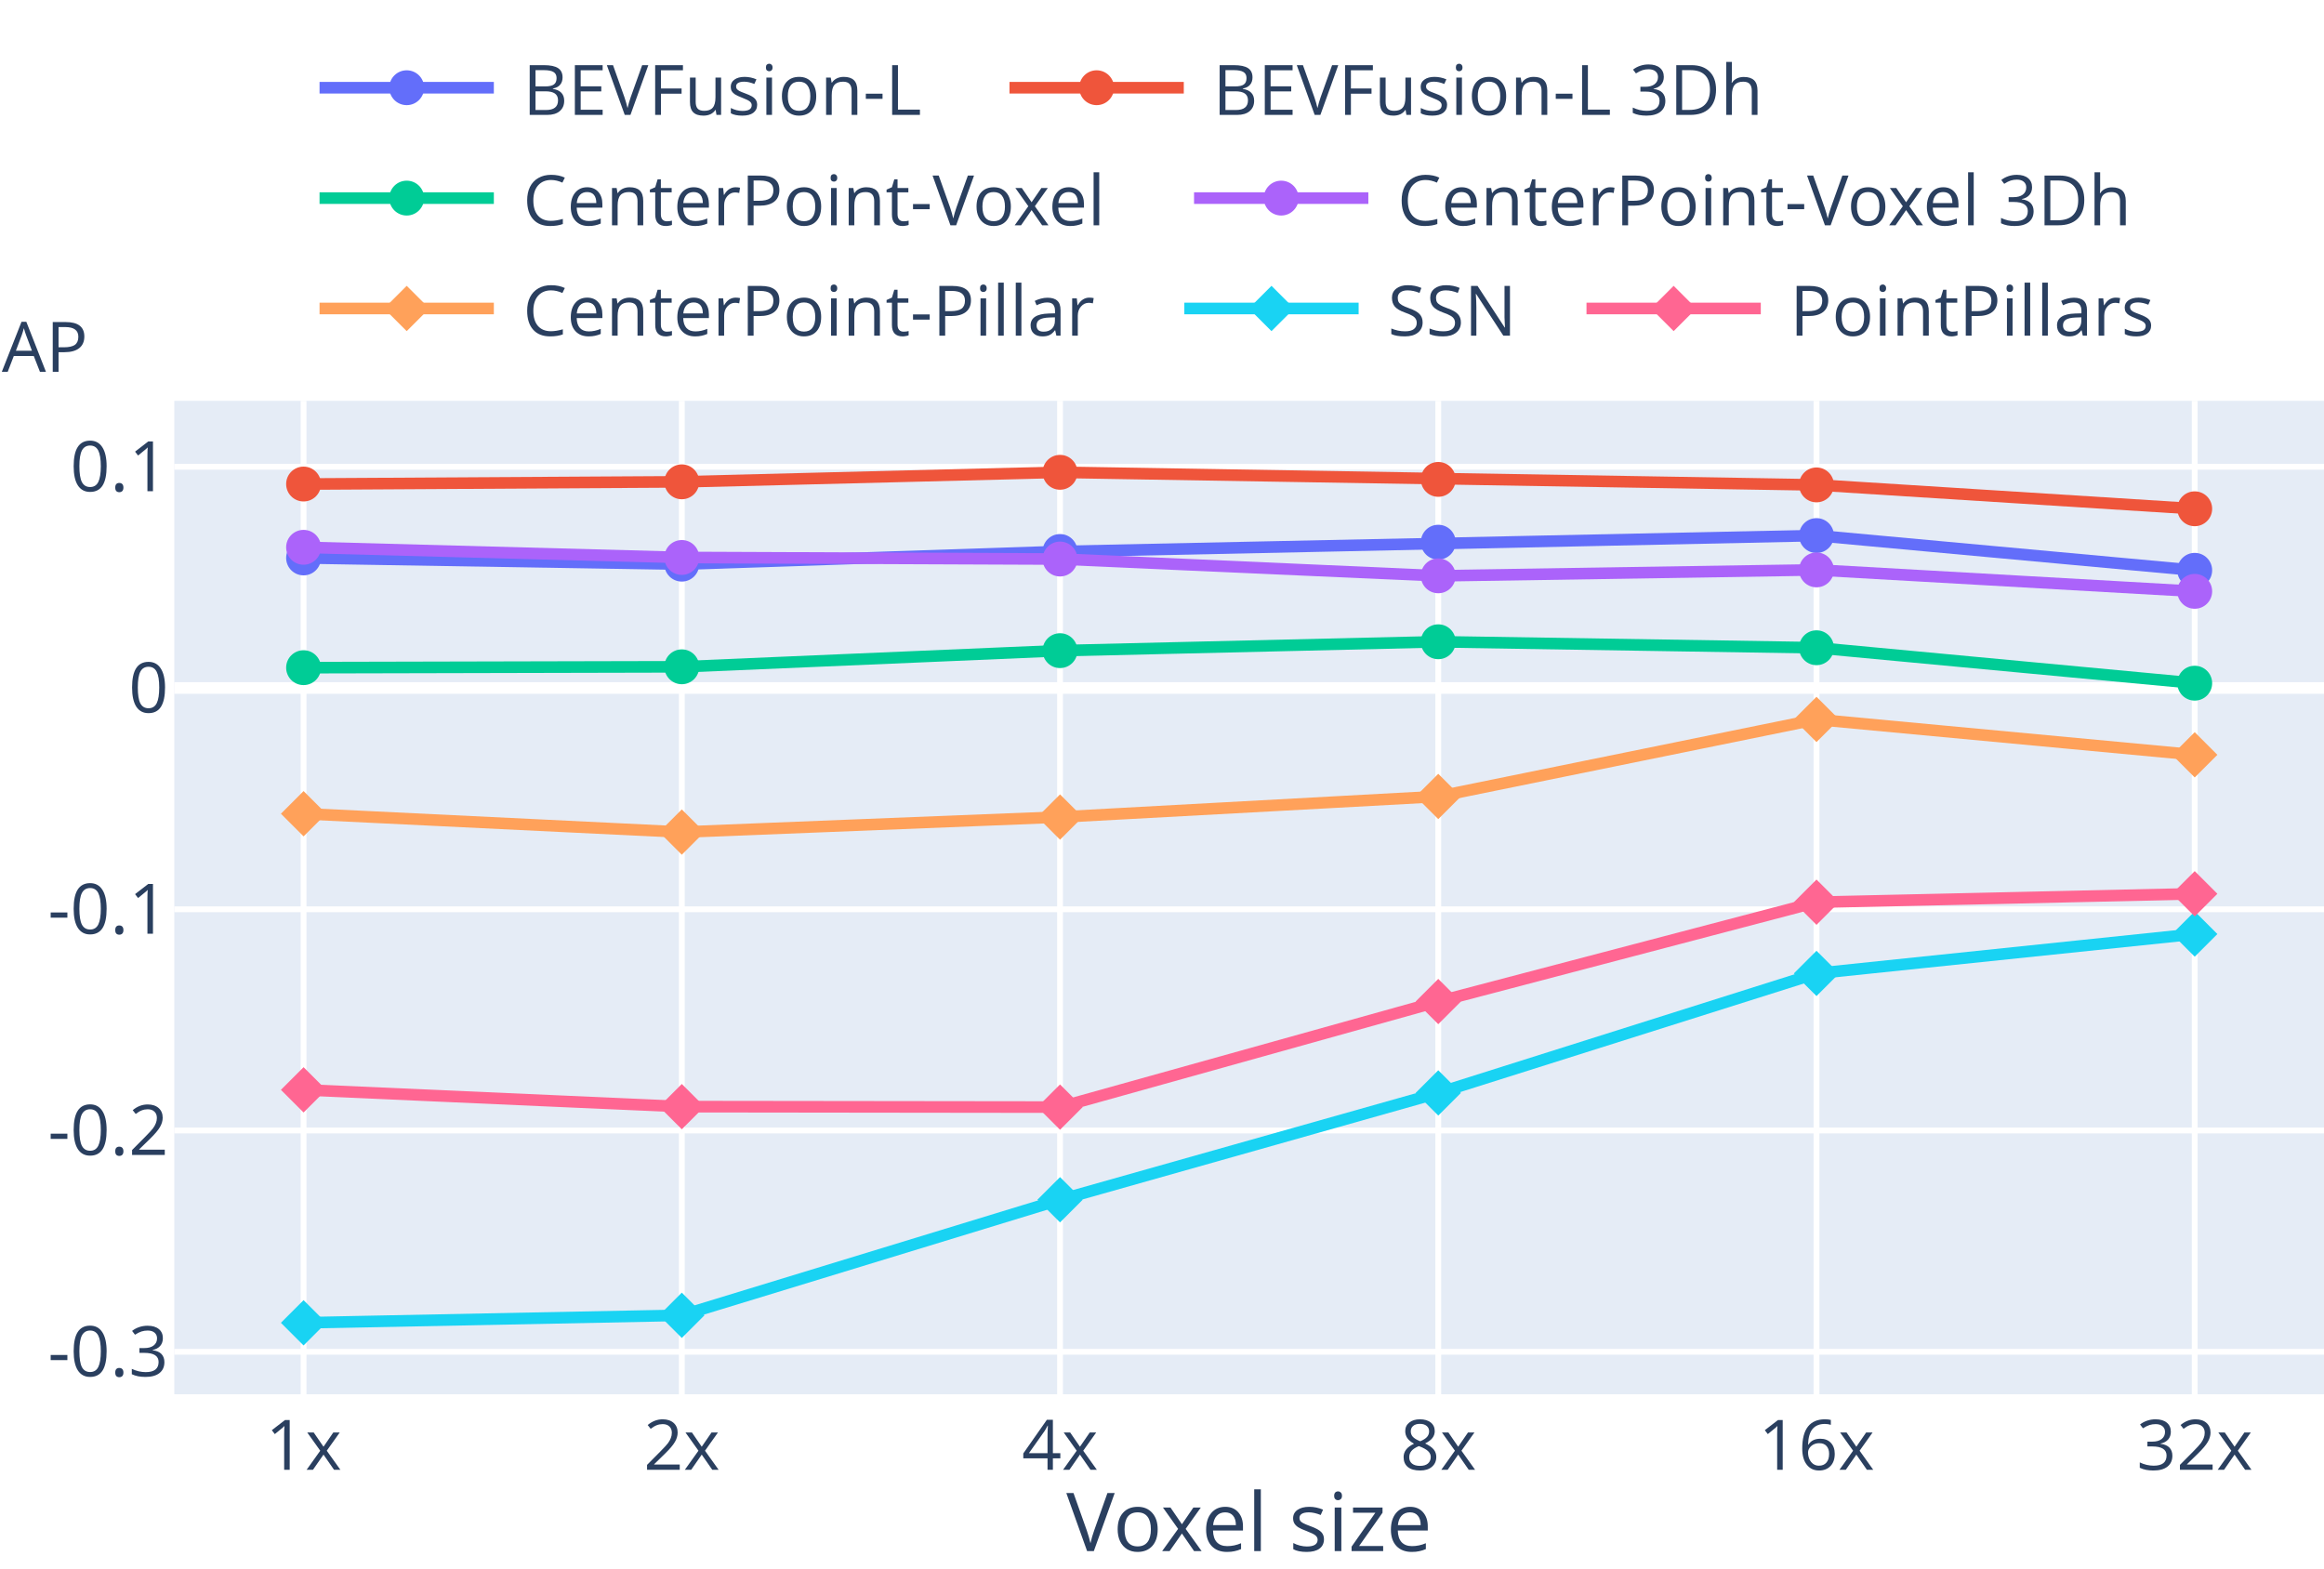
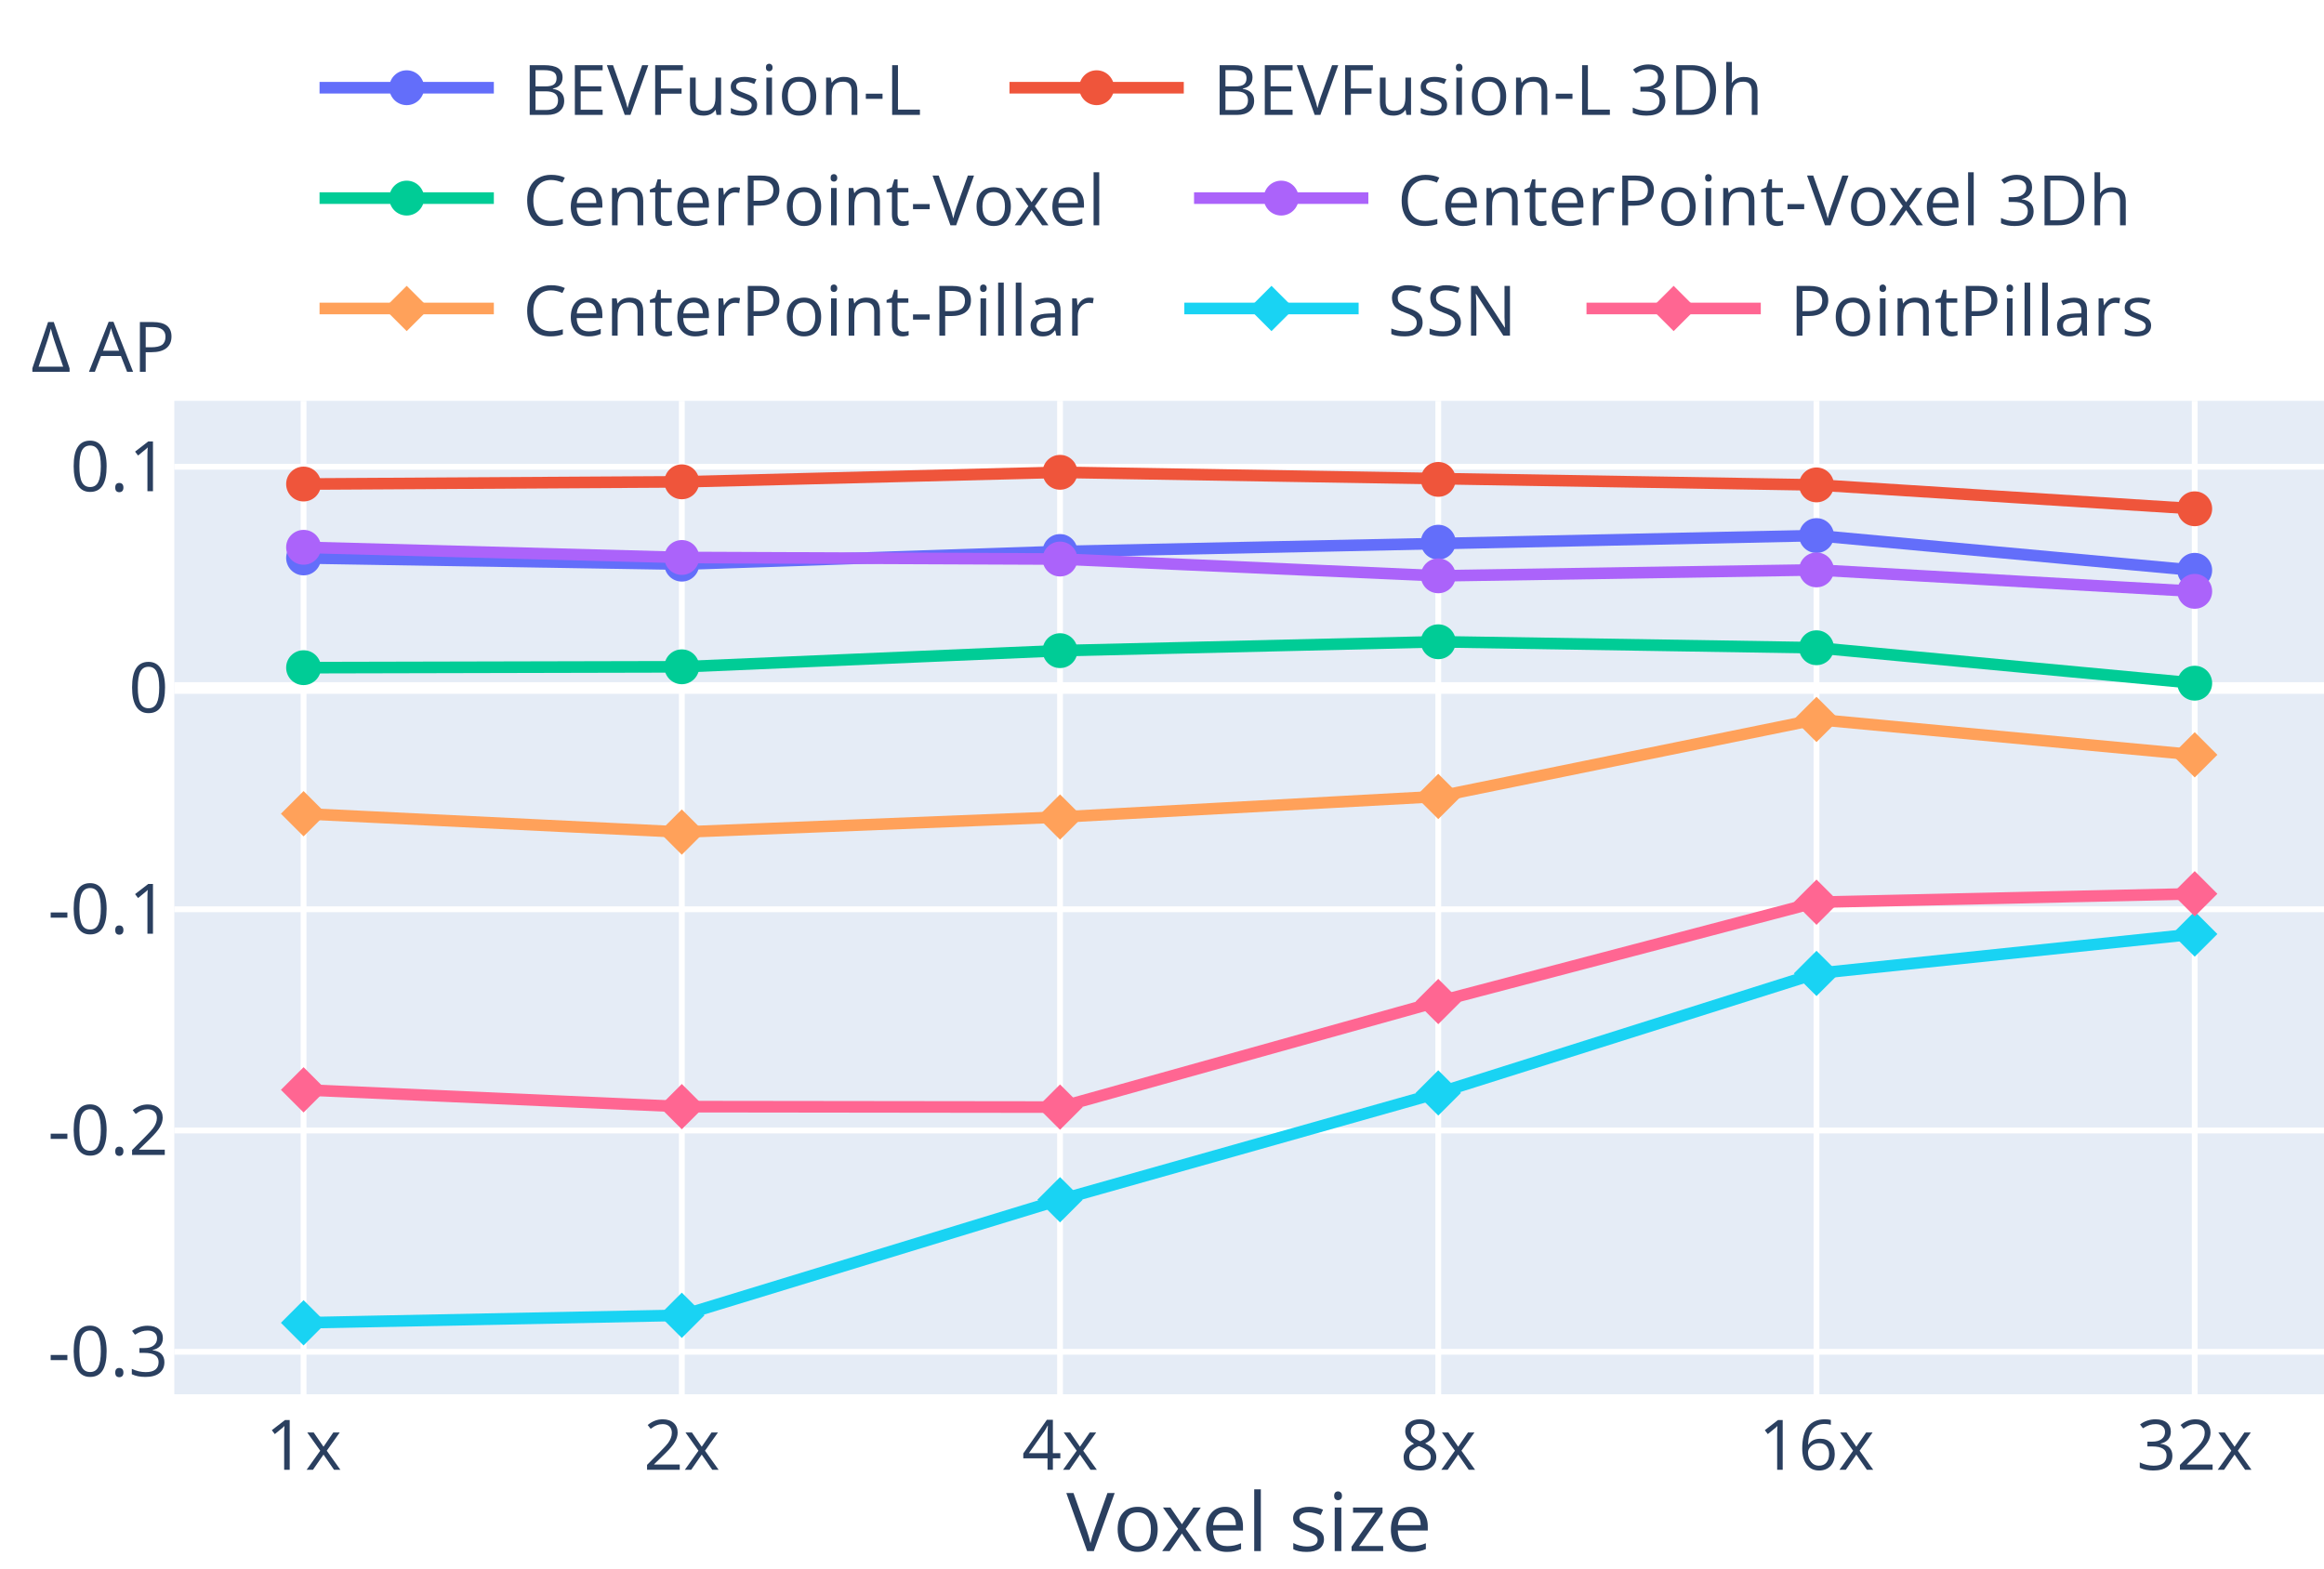
<svg xmlns="http://www.w3.org/2000/svg" class="main-svg" width="400" height="270" style="" viewBox="0 0 400 270">
  <rect x="0" y="0" width="400" height="270" style="fill: rgb(255, 255, 255); fill-opacity: 1;" />
-   <defs id="defs-726f5f">
+   <defs id="defs-b71386">
    <g class="clips">
-       <clipPath id="clip726f5fxyplot" class="plotclip">
+       <clipPath id="clipb71386xyplot" class="plotclip">
        <rect width="370" height="171" />
      </clipPath>
-       <clipPath class="axesclip" id="clip726f5fx">
+       <clipPath class="axesclip" id="clipb71386x">
        <rect x="30" y="0" width="370" height="270" />
      </clipPath>
-       <clipPath class="axesclip" id="clip726f5fy">
+       <clipPath class="axesclip" id="clipb71386y">
        <rect x="0" y="69" width="400" height="171" />
      </clipPath>
-       <clipPath class="axesclip" id="clip726f5fxy">
+       <clipPath class="axesclip" id="clipb71386xy">
        <rect x="30" y="69" width="370" height="171" />
      </clipPath>
    </g>
    <g class="gradients" />
    <g class="patterns" />
  </defs>
  <g class="bglayer">
    <rect class="bg" x="30" y="69" width="370" height="171" style="fill: rgb(229, 236, 246); fill-opacity: 1; stroke-width: 0;" />
  </g>
  <g class="layer-below">
    <g class="imagelayer" />
    <g class="shapelayer" />
  </g>
  <g class="cartesianlayer">
    <g class="subplot xy">
      <g class="layer-subplot">
        <g class="shapelayer" />
        <g class="imagelayer" />
      </g>
      <g class="minor-gridlayer">
        <g class="x" />
        <g class="y" />
      </g>
      <g class="gridlayer">
        <g class="x">
          <path class="xgrid crisp" transform="translate(52.25,0)" d="M0,69v171" style="stroke: rgb(255, 255, 255); stroke-opacity: 1; stroke-width: 1px;" />
          <path class="xgrid crisp" transform="translate(117.35,0)" d="M0,69v171" style="stroke: rgb(255, 255, 255); stroke-opacity: 1; stroke-width: 1px;" />
          <path class="xgrid crisp" transform="translate(182.45,0)" d="M0,69v171" style="stroke: rgb(255, 255, 255); stroke-opacity: 1; stroke-width: 1px;" />
          <path class="xgrid crisp" transform="translate(247.55,0)" d="M0,69v171" style="stroke: rgb(255, 255, 255); stroke-opacity: 1; stroke-width: 1px;" />
          <path class="xgrid crisp" transform="translate(312.65,0)" d="M0,69v171" style="stroke: rgb(255, 255, 255); stroke-opacity: 1; stroke-width: 1px;" />
          <path class="xgrid crisp" transform="translate(377.75,0)" d="M0,69v171" style="stroke: rgb(255, 255, 255); stroke-opacity: 1; stroke-width: 1px;" />
        </g>
        <g class="y">
          <path class="ygrid crisp" transform="translate(0,232.69)" d="M30,0h370" style="stroke: rgb(255, 255, 255); stroke-opacity: 1; stroke-width: 1px;" />
          <path class="ygrid crisp" transform="translate(0,194.6)" d="M30,0h370" style="stroke: rgb(255, 255, 255); stroke-opacity: 1; stroke-width: 1px;" />
          <path class="ygrid crisp" transform="translate(0,156.52)" d="M30,0h370" style="stroke: rgb(255, 255, 255); stroke-opacity: 1; stroke-width: 1px;" />
          <path class="ygrid crisp" transform="translate(0,80.35)" d="M30,0h370" style="stroke: rgb(255, 255, 255); stroke-opacity: 1; stroke-width: 1px;" />
        </g>
      </g>
      <g class="zerolinelayer">
        <path class="yzl zl crisp" transform="translate(0,118.43)" d="M30,0h370" style="stroke: rgb(255, 255, 255); stroke-opacity: 1; stroke-width: 2px;" />
      </g>
      <g class="layer-between">
        <g class="shapelayer" />
        <g class="imagelayer" />
      </g>
      <path class="xlines-below" />
      <path class="ylines-below" />
      <g class="overlines-below" />
      <g class="xaxislayer-below" />
      <g class="yaxislayer-below" />
      <g class="overaxes-below" />
      <g class="overplot">
-         <g class="xy" transform="translate(30,69)" clip-path="url(#clip726f5fxyplot)">
+         <g class="xy" transform="translate(30,69)" clip-path="url(#clipb71386xyplot)">
          <g class="scatterlayer mlayer">
-             <g class="trace scatter trace542d30" style="stroke-miterlimit: 2; opacity: 1;">
+             <g class="trace scatter tracec51844" style="stroke-miterlimit: 2; opacity: 1;">
              <g class="fills" />
              <g class="errorbars" />
              <g class="lines">
                <path class="js-line" d="M22.25,27.04L87.35,28.11L152.45,25.93L282.65,23.19L347.75,29.17" style="vector-effect: none; fill: none; stroke: rgb(99, 110, 250); stroke-opacity: 1; stroke-width: 2px; opacity: 1;" />
              </g>
              <g class="points">
                <path class="point" transform="translate(22.25,27.04)" d="M3,0A3,3 0 1,1 0,-3A3,3 0 0,1 3,0Z" style="opacity: 1; stroke-width: 0px; fill: rgb(99, 110, 250); fill-opacity: 1;" />
                <path class="point" transform="translate(87.35,28.11)" d="M3,0A3,3 0 1,1 0,-3A3,3 0 0,1 3,0Z" style="opacity: 1; stroke-width: 0px; fill: rgb(99, 110, 250); fill-opacity: 1;" />
                <path class="point" transform="translate(152.45,25.93)" d="M3,0A3,3 0 1,1 0,-3A3,3 0 0,1 3,0Z" style="opacity: 1; stroke-width: 0px; fill: rgb(99, 110, 250); fill-opacity: 1;" />
                <path class="point" transform="translate(217.55,24.33)" d="M3,0A3,3 0 1,1 0,-3A3,3 0 0,1 3,0Z" style="opacity: 1; stroke-width: 0px; fill: rgb(99, 110, 250); fill-opacity: 1;" />
                <path class="point" transform="translate(282.65,23.19)" d="M3,0A3,3 0 1,1 0,-3A3,3 0 0,1 3,0Z" style="opacity: 1; stroke-width: 0px; fill: rgb(99, 110, 250); fill-opacity: 1;" />
                <path class="point" transform="translate(347.75,29.17)" d="M3,0A3,3 0 1,1 0,-3A3,3 0 0,1 3,0Z" style="opacity: 1; stroke-width: 0px; fill: rgb(99, 110, 250); fill-opacity: 1;" />
              </g>
              <g class="text" />
            </g>
-             <g class="trace scatter trace80f640" style="stroke-miterlimit: 2; opacity: 1;">
+             <g class="trace scatter trace0714c4" style="stroke-miterlimit: 2; opacity: 1;">
              <g class="fills" />
              <g class="errorbars" />
              <g class="lines">
                <path class="js-line" d="M22.25,14.32L87.35,13.94L152.45,12.3L282.65,14.47L347.75,18.58" style="vector-effect: none; fill: none; stroke: rgb(239, 85, 59); stroke-opacity: 1; stroke-width: 2px; opacity: 1;" />
              </g>
              <g class="points">
                <path class="point" transform="translate(22.25,14.32)" d="M3,0A3,3 0 1,1 0,-3A3,3 0 0,1 3,0Z" style="opacity: 1; stroke-width: 0px; fill: rgb(239, 85, 59); fill-opacity: 1;" />
                <path class="point" transform="translate(87.35,13.94)" d="M3,0A3,3 0 1,1 0,-3A3,3 0 0,1 3,0Z" style="opacity: 1; stroke-width: 0px; fill: rgb(239, 85, 59); fill-opacity: 1;" />
                <path class="point" transform="translate(152.45,12.3)" d="M3,0A3,3 0 1,1 0,-3A3,3 0 0,1 3,0Z" style="opacity: 1; stroke-width: 0px; fill: rgb(239, 85, 59); fill-opacity: 1;" />
                <path class="point" transform="translate(217.55,13.52)" d="M3,0A3,3 0 1,1 0,-3A3,3 0 0,1 3,0Z" style="opacity: 1; stroke-width: 0px; fill: rgb(239, 85, 59); fill-opacity: 1;" />
                <path class="point" transform="translate(282.65,14.47)" d="M3,0A3,3 0 1,1 0,-3A3,3 0 0,1 3,0Z" style="opacity: 1; stroke-width: 0px; fill: rgb(239, 85, 59); fill-opacity: 1;" />
                <path class="point" transform="translate(347.75,18.58)" d="M3,0A3,3 0 1,1 0,-3A3,3 0 0,1 3,0Z" style="opacity: 1; stroke-width: 0px; fill: rgb(239, 85, 59); fill-opacity: 1;" />
              </g>
              <g class="text" />
            </g>
-             <g class="trace scatter trace81b79f" style="stroke-miterlimit: 2; opacity: 1;">
+             <g class="trace scatter trace00e8e7" style="stroke-miterlimit: 2; opacity: 1;">
              <g class="fills" />
              <g class="errorbars" />
              <g class="lines">
                <path class="js-line" d="M22.25,45.93L87.35,45.78L152.45,43L217.55,41.47L282.65,42.5L347.75,48.6" style="vector-effect: none; fill: none; stroke: rgb(0, 204, 150); stroke-opacity: 1; stroke-width: 2px; opacity: 1;" />
              </g>
              <g class="points">
                <path class="point" transform="translate(22.25,45.93)" d="M3,0A3,3 0 1,1 0,-3A3,3 0 0,1 3,0Z" style="opacity: 1; stroke-width: 0px; fill: rgb(0, 204, 150); fill-opacity: 1;" />
                <path class="point" transform="translate(87.35,45.78)" d="M3,0A3,3 0 1,1 0,-3A3,3 0 0,1 3,0Z" style="opacity: 1; stroke-width: 0px; fill: rgb(0, 204, 150); fill-opacity: 1;" />
                <path class="point" transform="translate(152.45,43)" d="M3,0A3,3 0 1,1 0,-3A3,3 0 0,1 3,0Z" style="opacity: 1; stroke-width: 0px; fill: rgb(0, 204, 150); fill-opacity: 1;" />
                <path class="point" transform="translate(217.55,41.47)" d="M3,0A3,3 0 1,1 0,-3A3,3 0 0,1 3,0Z" style="opacity: 1; stroke-width: 0px; fill: rgb(0, 204, 150); fill-opacity: 1;" />
                <path class="point" transform="translate(282.65,42.5)" d="M3,0A3,3 0 1,1 0,-3A3,3 0 0,1 3,0Z" style="opacity: 1; stroke-width: 0px; fill: rgb(0, 204, 150); fill-opacity: 1;" />
                <path class="point" transform="translate(347.75,48.6)" d="M3,0A3,3 0 1,1 0,-3A3,3 0 0,1 3,0Z" style="opacity: 1; stroke-width: 0px; fill: rgb(0, 204, 150); fill-opacity: 1;" />
              </g>
              <g class="text" />
            </g>
-             <g class="trace scatter trace8ba30b" style="stroke-miterlimit: 2; opacity: 1;">
+             <g class="trace scatter trace75cfd7" style="stroke-miterlimit: 2; opacity: 1;">
              <g class="fills" />
              <g class="errorbars" />
              <g class="lines">
                <path class="js-line" d="M22.25,25.21L87.35,26.96L152.45,27.23L217.55,30.12L282.65,29.1L347.75,32.79" style="vector-effect: none; fill: none; stroke: rgb(171, 99, 250); stroke-opacity: 1; stroke-width: 2px; opacity: 1;" />
              </g>
              <g class="points">
                <path class="point" transform="translate(22.25,25.21)" d="M3,0A3,3 0 1,1 0,-3A3,3 0 0,1 3,0Z" style="opacity: 1; stroke-width: 0px; fill: rgb(171, 99, 250); fill-opacity: 1;" />
                <path class="point" transform="translate(87.35,26.96)" d="M3,0A3,3 0 1,1 0,-3A3,3 0 0,1 3,0Z" style="opacity: 1; stroke-width: 0px; fill: rgb(171, 99, 250); fill-opacity: 1;" />
                <path class="point" transform="translate(152.45,27.23)" d="M3,0A3,3 0 1,1 0,-3A3,3 0 0,1 3,0Z" style="opacity: 1; stroke-width: 0px; fill: rgb(171, 99, 250); fill-opacity: 1;" />
                <path class="point" transform="translate(217.55,30.12)" d="M3,0A3,3 0 1,1 0,-3A3,3 0 0,1 3,0Z" style="opacity: 1; stroke-width: 0px; fill: rgb(171, 99, 250); fill-opacity: 1;" />
                <path class="point" transform="translate(282.65,29.1)" d="M3,0A3,3 0 1,1 0,-3A3,3 0 0,1 3,0Z" style="opacity: 1; stroke-width: 0px; fill: rgb(171, 99, 250); fill-opacity: 1;" />
                <path class="point" transform="translate(347.75,32.79)" d="M3,0A3,3 0 1,1 0,-3A3,3 0 0,1 3,0Z" style="opacity: 1; stroke-width: 0px; fill: rgb(171, 99, 250); fill-opacity: 1;" />
              </g>
              <g class="text" />
            </g>
-             <g class="trace scatter trace57df3e" style="stroke-miterlimit: 2; opacity: 1;">
+             <g class="trace scatter trace94895e" style="stroke-miterlimit: 2; opacity: 1;">
              <g class="fills" />
              <g class="errorbars" />
              <g class="lines">
                <path class="js-line" d="M22.25,71.07L87.35,74.23L152.45,71.64L217.55,68.1L282.65,54.84L347.75,60.93" style="vector-effect: none; fill: none; stroke: rgb(255, 161, 90); stroke-opacity: 1; stroke-width: 2px; opacity: 1;" />
              </g>
              <g class="points">
                <path class="point" transform="translate(22.25,71.07)" d="M3.9,0L0,3.9L-3.9,0L0,-3.9Z" style="opacity: 1; stroke-width: 0px; fill: rgb(255, 161, 90); fill-opacity: 1;" />
                <path class="point" transform="translate(87.35,74.23)" d="M3.9,0L0,3.9L-3.9,0L0,-3.9Z" style="opacity: 1; stroke-width: 0px; fill: rgb(255, 161, 90); fill-opacity: 1;" />
                <path class="point" transform="translate(152.45,71.64)" d="M3.9,0L0,3.9L-3.9,0L0,-3.9Z" style="opacity: 1; stroke-width: 0px; fill: rgb(255, 161, 90); fill-opacity: 1;" />
                <path class="point" transform="translate(217.55,68.1)" d="M3.9,0L0,3.9L-3.9,0L0,-3.9Z" style="opacity: 1; stroke-width: 0px; fill: rgb(255, 161, 90); fill-opacity: 1;" />
                <path class="point" transform="translate(282.65,54.84)" d="M3.9,0L0,3.9L-3.9,0L0,-3.9Z" style="opacity: 1; stroke-width: 0px; fill: rgb(255, 161, 90); fill-opacity: 1;" />
                <path class="point" transform="translate(347.75,60.93)" d="M3.9,0L0,3.9L-3.9,0L0,-3.9Z" style="opacity: 1; stroke-width: 0px; fill: rgb(255, 161, 90); fill-opacity: 1;" />
              </g>
              <g class="text" />
            </g>
-             <g class="trace scatter trace90e6c0" style="stroke-miterlimit: 2; opacity: 1;">
+             <g class="trace scatter trace3cb7c0" style="stroke-miterlimit: 2; opacity: 1;">
              <g class="fills" />
              <g class="errorbars" />
              <g class="lines">
                <path class="js-line" d="M22.25,158.7L87.35,157.41L152.45,137.52L217.55,119.13L282.65,98.56L347.75,91.78" style="vector-effect: none; fill: none; stroke: rgb(25, 211, 243); stroke-opacity: 1; stroke-width: 2px; opacity: 1;" />
              </g>
              <g class="points">
                <path class="point" transform="translate(22.25,158.7)" d="M3.9,0L0,3.9L-3.9,0L0,-3.9Z" style="opacity: 1; stroke-width: 0px; fill: rgb(25, 211, 243); fill-opacity: 1;" />
                <path class="point" transform="translate(87.35,157.41)" d="M3.9,0L0,3.9L-3.9,0L0,-3.9Z" style="opacity: 1; stroke-width: 0px; fill: rgb(25, 211, 243); fill-opacity: 1;" />
                <path class="point" transform="translate(152.45,137.52)" d="M3.9,0L0,3.9L-3.9,0L0,-3.9Z" style="opacity: 1; stroke-width: 0px; fill: rgb(25, 211, 243); fill-opacity: 1;" />
                <path class="point" transform="translate(217.55,119.13)" d="M3.9,0L0,3.9L-3.9,0L0,-3.9Z" style="opacity: 1; stroke-width: 0px; fill: rgb(25, 211, 243); fill-opacity: 1;" />
                <path class="point" transform="translate(282.65,98.56)" d="M3.9,0L0,3.9L-3.9,0L0,-3.9Z" style="opacity: 1; stroke-width: 0px; fill: rgb(25, 211, 243); fill-opacity: 1;" />
                <path class="point" transform="translate(347.75,91.78)" d="M3.9,0L0,3.9L-3.9,0L0,-3.9Z" style="opacity: 1; stroke-width: 0px; fill: rgb(25, 211, 243); fill-opacity: 1;" />
              </g>
              <g class="text" />
            </g>
-             <g class="trace scatter trace226c45" style="stroke-miterlimit: 2; opacity: 1;">
+             <g class="trace scatter trace98b668" style="stroke-miterlimit: 2; opacity: 1;">
              <g class="fills" />
              <g class="errorbars" />
              <g class="lines">
                <path class="js-line" d="M22.25,118.6L87.35,121.49L152.45,121.57L217.55,103.4L282.65,86.3L347.75,84.85" style="vector-effect: none; fill: none; stroke: rgb(255, 102, 146); stroke-opacity: 1; stroke-width: 2px; opacity: 1;" />
              </g>
              <g class="points">
                <path class="point" transform="translate(22.25,118.6)" d="M3.9,0L0,3.9L-3.9,0L0,-3.9Z" style="opacity: 1; stroke-width: 0px; fill: rgb(255, 102, 146); fill-opacity: 1;" />
                <path class="point" transform="translate(87.35,121.49)" d="M3.9,0L0,3.9L-3.9,0L0,-3.9Z" style="opacity: 1; stroke-width: 0px; fill: rgb(255, 102, 146); fill-opacity: 1;" />
                <path class="point" transform="translate(152.45,121.57)" d="M3.9,0L0,3.9L-3.9,0L0,-3.9Z" style="opacity: 1; stroke-width: 0px; fill: rgb(255, 102, 146); fill-opacity: 1;" />
                <path class="point" transform="translate(217.55,103.4)" d="M3.9,0L0,3.9L-3.9,0L0,-3.9Z" style="opacity: 1; stroke-width: 0px; fill: rgb(255, 102, 146); fill-opacity: 1;" />
                <path class="point" transform="translate(282.65,86.3)" d="M3.9,0L0,3.9L-3.9,0L0,-3.9Z" style="opacity: 1; stroke-width: 0px; fill: rgb(255, 102, 146); fill-opacity: 1;" />
                <path class="point" transform="translate(347.75,84.85)" d="M3.9,0L0,3.9L-3.9,0L0,-3.9Z" style="opacity: 1; stroke-width: 0px; fill: rgb(255, 102, 146); fill-opacity: 1;" />
              </g>
              <g class="text" />
            </g>
          </g>
        </g>
      </g>
      <g class="zerolinelayer-above" />
      <path class="xlines-above crisp" d="M0,0" style="fill: none;" />
      <path class="ylines-above crisp" d="M0,0" style="fill: none;" />
      <g class="overlines-above" />
      <g class="xaxislayer-above">
        <g class="xtick">
          <text text-anchor="middle" x="0" y="253" transform="translate(52.25,0)" style="font-family: 'Open Sans', verdana, arial, sans-serif; font-size: 12px; fill: rgb(42, 63, 95); fill-opacity: 1; white-space: pre;">1x</text>
        </g>
        <g class="xtick">
          <text text-anchor="middle" x="0" y="253" transform="translate(117.35,0)" style="font-family: 'Open Sans', verdana, arial, sans-serif; font-size: 12px; fill: rgb(42, 63, 95); fill-opacity: 1; white-space: pre;">2x</text>
        </g>
        <g class="xtick">
          <text text-anchor="middle" x="0" y="253" transform="translate(182.45,0)" style="font-family: 'Open Sans', verdana, arial, sans-serif; font-size: 12px; fill: rgb(42, 63, 95); fill-opacity: 1; white-space: pre;">4x</text>
        </g>
        <g class="xtick">
          <text text-anchor="middle" x="0" y="253" transform="translate(247.55,0)" style="font-family: 'Open Sans', verdana, arial, sans-serif; font-size: 12px; fill: rgb(42, 63, 95); fill-opacity: 1; white-space: pre;">8x</text>
        </g>
        <g class="xtick">
          <text text-anchor="middle" x="0" y="253" transform="translate(312.65,0)" style="font-family: 'Open Sans', verdana, arial, sans-serif; font-size: 12px; fill: rgb(42, 63, 95); fill-opacity: 1; white-space: pre;">16x</text>
        </g>
        <g class="xtick">
          <text text-anchor="middle" x="0" y="253" transform="translate(377.75,0)" style="font-family: 'Open Sans', verdana, arial, sans-serif; font-size: 12px; fill: rgb(42, 63, 95); fill-opacity: 1; white-space: pre;">32x</text>
        </g>
      </g>
      <g class="yaxislayer-above">
        <g class="ytick">
          <text text-anchor="end" x="29" y="4.2" transform="translate(0,232.69)" style="font-family: 'Open Sans', verdana, arial, sans-serif; font-size: 12px; fill: rgb(42, 63, 95); fill-opacity: 1; white-space: pre;">-0.3</text>
        </g>
        <g class="ytick">
          <text text-anchor="end" x="29" y="4.2" style="font-family: 'Open Sans', verdana, arial, sans-serif; font-size: 12px; fill: rgb(42, 63, 95); fill-opacity: 1; white-space: pre;" transform="translate(0,194.6)">-0.2</text>
        </g>
        <g class="ytick">
          <text text-anchor="end" x="29" y="4.2" style="font-family: 'Open Sans', verdana, arial, sans-serif; font-size: 12px; fill: rgb(42, 63, 95); fill-opacity: 1; white-space: pre;" transform="translate(0,156.52)">-0.1</text>
        </g>
        <g class="ytick">
          <text text-anchor="end" x="29" y="4.2" style="font-family: 'Open Sans', verdana, arial, sans-serif; font-size: 12px; fill: rgb(42, 63, 95); fill-opacity: 1; white-space: pre;" transform="translate(0,118.43)">0</text>
        </g>
        <g class="ytick">
          <text text-anchor="end" x="29" y="4.2" style="font-family: 'Open Sans', verdana, arial, sans-serif; font-size: 12px; fill: rgb(42, 63, 95); fill-opacity: 1; white-space: pre;" transform="translate(0,80.35)">0.1</text>
        </g>
      </g>
      <g class="overaxes-above" />
    </g>
  </g>
  <g class="polarlayer" />
  <g class="smithlayer" />
  <g class="ternarylayer" />
  <g class="geolayer" />
  <g class="funnelarealayer" />
  <g class="pielayer" />
  <g class="iciclelayer" />
  <g class="treemaplayer" />
  <g class="sunburstlayer" />
  <g class="glimages" />
-   <defs id="topdefs-726f5f">
+   <defs id="topdefs-b71386">
    <g class="clips" />
-     <clipPath id="legend726f5f">
+     <clipPath id="legendb71386">
      <rect width="330" height="67" x="0" y="0" />
    </clipPath>
  </defs>
  <g class="layer-above">
    <g class="imagelayer" />
    <g class="shapelayer" />
  </g>
  <g class="infolayer">
    <g class="legend" pointer-events="all" transform="translate(50,0.6)">
      <rect class="bg" shape-rendering="crispEdges" width="330" height="67" x="0" y="0" style="stroke: rgb(68, 68, 68); stroke-opacity: 1; fill: rgb(255, 255, 255); fill-opacity: 1; stroke-width: 0px;" />
-       <g class="scrollbox" transform="" clip-path="url(#legend726f5f)">
+       <g class="scrollbox" transform="" clip-path="url(#legendb71386)">
        <g class="groups" transform="">
          <g class="traces" transform="translate(0,14.5)" style="opacity: 1;">
            <text class="legendtext" text-anchor="start" x="40" y="4.68" style="font-family: 'Open Sans', verdana, arial, sans-serif; font-size: 12px; fill: rgb(42, 63, 95); fill-opacity: 1; white-space: pre;">BEVFusion-L</text>
            <g class="layers" style="opacity: 1;">
              <g class="legendfill" />
              <g class="legendlines">
                <path class="js-line" d="M5,0h30" style="fill: none; stroke: rgb(99, 110, 250); stroke-opacity: 1; stroke-width: 2px;" />
              </g>
              <g class="legendsymbols">
                <g class="legendpoints">
                  <path class="scatterpts" transform="translate(20,0)" d="M3,0A3,3 0 1,1 0,-3A3,3 0 0,1 3,0Z" style="opacity: 1; stroke-width: 0px; fill: rgb(99, 110, 250); fill-opacity: 1;" />
                </g>
              </g>
            </g>
            <rect class="legendtoggle" x="0" y="-9.5" width="116.25" height="19" style="fill: rgb(0, 0, 0); fill-opacity: 0;" />
          </g>
        </g>
        <g class="groups" transform="translate(118.75,0)">
          <g class="traces" transform="translate(0,14.5)" style="opacity: 1;">
            <text class="legendtext" text-anchor="start" x="40" y="4.68" style="font-family: 'Open Sans', verdana, arial, sans-serif; font-size: 12px; fill: rgb(42, 63, 95); fill-opacity: 1; white-space: pre;">BEVFusion-L 3Dh</text>
            <g class="layers" style="opacity: 1;">
              <g class="legendfill" />
              <g class="legendlines">
                <path class="js-line" d="M5,0h30" style="fill: none; stroke: rgb(239, 85, 59); stroke-opacity: 1; stroke-width: 2px;" />
              </g>
              <g class="legendsymbols">
                <g class="legendpoints">
                  <path class="scatterpts" transform="translate(20,0)" d="M3,0A3,3 0 1,1 0,-3A3,3 0 0,1 3,0Z" style="opacity: 1; stroke-width: 0px; fill: rgb(239, 85, 59); fill-opacity: 1;" />
                </g>
              </g>
            </g>
            <rect class="legendtoggle" x="0" y="-9.5" width="144.219" height="19" style="fill: rgb(0, 0, 0); fill-opacity: 0;" />
          </g>
        </g>
        <g class="groups" transform="translate(0,19)">
          <g class="traces" transform="translate(0,14.5)" style="opacity: 1;">
            <text class="legendtext" text-anchor="start" x="40" y="4.68" style="font-family: 'Open Sans', verdana, arial, sans-serif; font-size: 12px; fill: rgb(42, 63, 95); fill-opacity: 1; white-space: pre;">CenterPoint-Voxel</text>
            <g class="layers" style="opacity: 1;">
              <g class="legendfill" />
              <g class="legendlines">
                <path class="js-line" d="M5,0h30" style="fill: none; stroke: rgb(0, 204, 150); stroke-opacity: 1; stroke-width: 2px;" />
              </g>
              <g class="legendsymbols">
                <g class="legendpoints">
                  <path class="scatterpts" transform="translate(20,0)" d="M3,0A3,3 0 1,1 0,-3A3,3 0 0,1 3,0Z" style="opacity: 1; stroke-width: 0px; fill: rgb(0, 204, 150); fill-opacity: 1;" />
                </g>
              </g>
            </g>
            <rect class="legendtoggle" x="0" y="-9.5" width="148.016" height="19" style="fill: rgb(0, 0, 0); fill-opacity: 0;" />
          </g>
        </g>
        <g class="groups" transform="translate(150.5156,19)">
          <g class="traces" transform="translate(0,14.5)" style="opacity: 1;">
            <text class="legendtext" text-anchor="start" x="40" y="4.68" style="font-family: 'Open Sans', verdana, arial, sans-serif; font-size: 12px; fill: rgb(42, 63, 95); fill-opacity: 1; white-space: pre;">CenterPoint-Voxel 3Dh</text>
            <g class="layers" style="opacity: 1;">
              <g class="legendfill" />
              <g class="legendlines">
                <path class="js-line" d="M5,0h30" style="fill: none; stroke: rgb(171, 99, 250); stroke-opacity: 1; stroke-width: 2px;" />
              </g>
              <g class="legendsymbols">
                <g class="legendpoints">
                  <path class="scatterpts" transform="translate(20,0)" d="M3,0A3,3 0 1,1 0,-3A3,3 0 0,1 3,0Z" style="opacity: 1; stroke-width: 0px; fill: rgb(171, 99, 250); fill-opacity: 1;" />
                </g>
              </g>
            </g>
            <rect class="legendtoggle" x="0" y="-9.5" width="176.312" height="19" style="fill: rgb(0, 0, 0); fill-opacity: 0;" />
          </g>
        </g>
        <g class="groups" transform="translate(0,38)">
          <g class="traces" transform="translate(0,14.5)" style="opacity: 1;">
            <text class="legendtext" text-anchor="start" x="40" y="4.68" style="font-family: 'Open Sans', verdana, arial, sans-serif; font-size: 12px; fill: rgb(42, 63, 95); fill-opacity: 1; white-space: pre;">CenterPoint-Pillar</text>
            <g class="layers" style="opacity: 1;">
              <g class="legendfill" />
              <g class="legendlines">
                <path class="js-line" d="M5,0h30" style="fill: none; stroke: rgb(255, 161, 90); stroke-opacity: 1; stroke-width: 2px;" />
              </g>
              <g class="legendsymbols">
                <g class="legendpoints">
                  <path class="scatterpts" transform="translate(20,0)" d="M3.9,0L0,3.9L-3.9,0L0,-3.9Z" style="opacity: 1; stroke-width: 0px; fill: rgb(255, 161, 90); fill-opacity: 1;" />
                </g>
              </g>
            </g>
            <rect class="legendtoggle" x="0" y="-9.5" width="146.344" height="19" style="fill: rgb(0, 0, 0); fill-opacity: 0;" />
          </g>
        </g>
        <g class="groups" transform="translate(148.8438,38)">
          <g class="traces" transform="translate(0,14.5)" style="opacity: 1;">
            <text class="legendtext" text-anchor="start" x="40" y="4.68" style="font-family: 'Open Sans', verdana, arial, sans-serif; font-size: 12px; fill: rgb(42, 63, 95); fill-opacity: 1; white-space: pre;">SSN</text>
            <g class="layers" style="opacity: 1;">
              <g class="legendfill" />
              <g class="legendlines">
                <path class="js-line" d="M5,0h30" style="fill: none; stroke: rgb(25, 211, 243); stroke-opacity: 1; stroke-width: 2px;" />
              </g>
              <g class="legendsymbols">
                <g class="legendpoints">
                  <path class="scatterpts" transform="translate(20,0)" d="M3.9,0L0,3.9L-3.9,0L0,-3.9Z" style="opacity: 1; stroke-width: 0px; fill: rgb(25, 211, 243); fill-opacity: 1;" />
                </g>
              </g>
            </g>
            <rect class="legendtoggle" x="0" y="-9.5" width="66.719" height="19" style="fill: rgb(0, 0, 0); fill-opacity: 0;" />
          </g>
        </g>
        <g class="groups" transform="translate(218.0625,38)">
          <g class="traces" transform="translate(0,14.5)" style="opacity: 1;">
            <text class="legendtext" text-anchor="start" x="40" y="4.68" style="font-family: 'Open Sans', verdana, arial, sans-serif; font-size: 12px; fill: rgb(42, 63, 95); fill-opacity: 1; white-space: pre;">PointPillars</text>
            <g class="layers" style="opacity: 1;">
              <g class="legendfill" />
              <g class="legendlines">
                <path class="js-line" d="M5,0h30" style="fill: none; stroke: rgb(255, 102, 146); stroke-opacity: 1; stroke-width: 2px;" />
              </g>
              <g class="legendsymbols">
                <g class="legendpoints">
                  <path class="scatterpts" transform="translate(20,0)" d="M3.9,0L0,3.9L-3.9,0L0,-3.9Z" style="opacity: 1; stroke-width: 0px; fill: rgb(255, 102, 146); fill-opacity: 1;" />
                </g>
              </g>
            </g>
            <rect class="legendtoggle" x="0" y="-9.5" width="107.812" height="19" style="fill: rgb(0, 0, 0); fill-opacity: 0;" />
          </g>
        </g>
      </g>
      <rect class="scrollbar" rx="20" ry="3" width="0" height="0" x="0" y="0" style="fill: rgb(128, 139, 164); fill-opacity: 1;" />
    </g>
    <g class="g-gtitle" />
    <g class="g-xtitle" transform="translate(0,-2.3)">
      <text class="xtitle" x="215" y="269.3" text-anchor="middle" style="opacity: 1; font-family: 'Open Sans', verdana, arial, sans-serif; font-size: 14px; fill: rgb(42, 63, 95); fill-opacity: 1; white-space: pre;">Voxel size</text>
    </g>
    <g class="g-ytitle" />
    <g class="annotation" data-index="0" style="opacity: 1;">
-       <g class="annotation-text-g" transform="rotate(0,2.95,60)">
-         <g class="cursor-pointer" transform="translate(-13,51)">
+       <g class="annotation-text-g" transform="rotate(0,17.75,60)">
+         <g class="cursor-pointer" transform="translate(2,51)">
          <rect class="bg" x="0.5" y="0.5" width="30" height="17" style="stroke-width: 1px; stroke: rgb(0, 0, 0); stroke-opacity: 0; fill: rgb(0, 0, 0); fill-opacity: 0;" />
          <text class="annotation-text" text-anchor="middle" x="15.734" y="13" style="font-family: 'Open Sans', verdana, arial, sans-serif; font-size: 12px; fill: rgb(42, 63, 95); fill-opacity: 1; white-space: pre;">Δ AP</text>
        </g>
      </g>
    </g>
  </g>
</svg>
